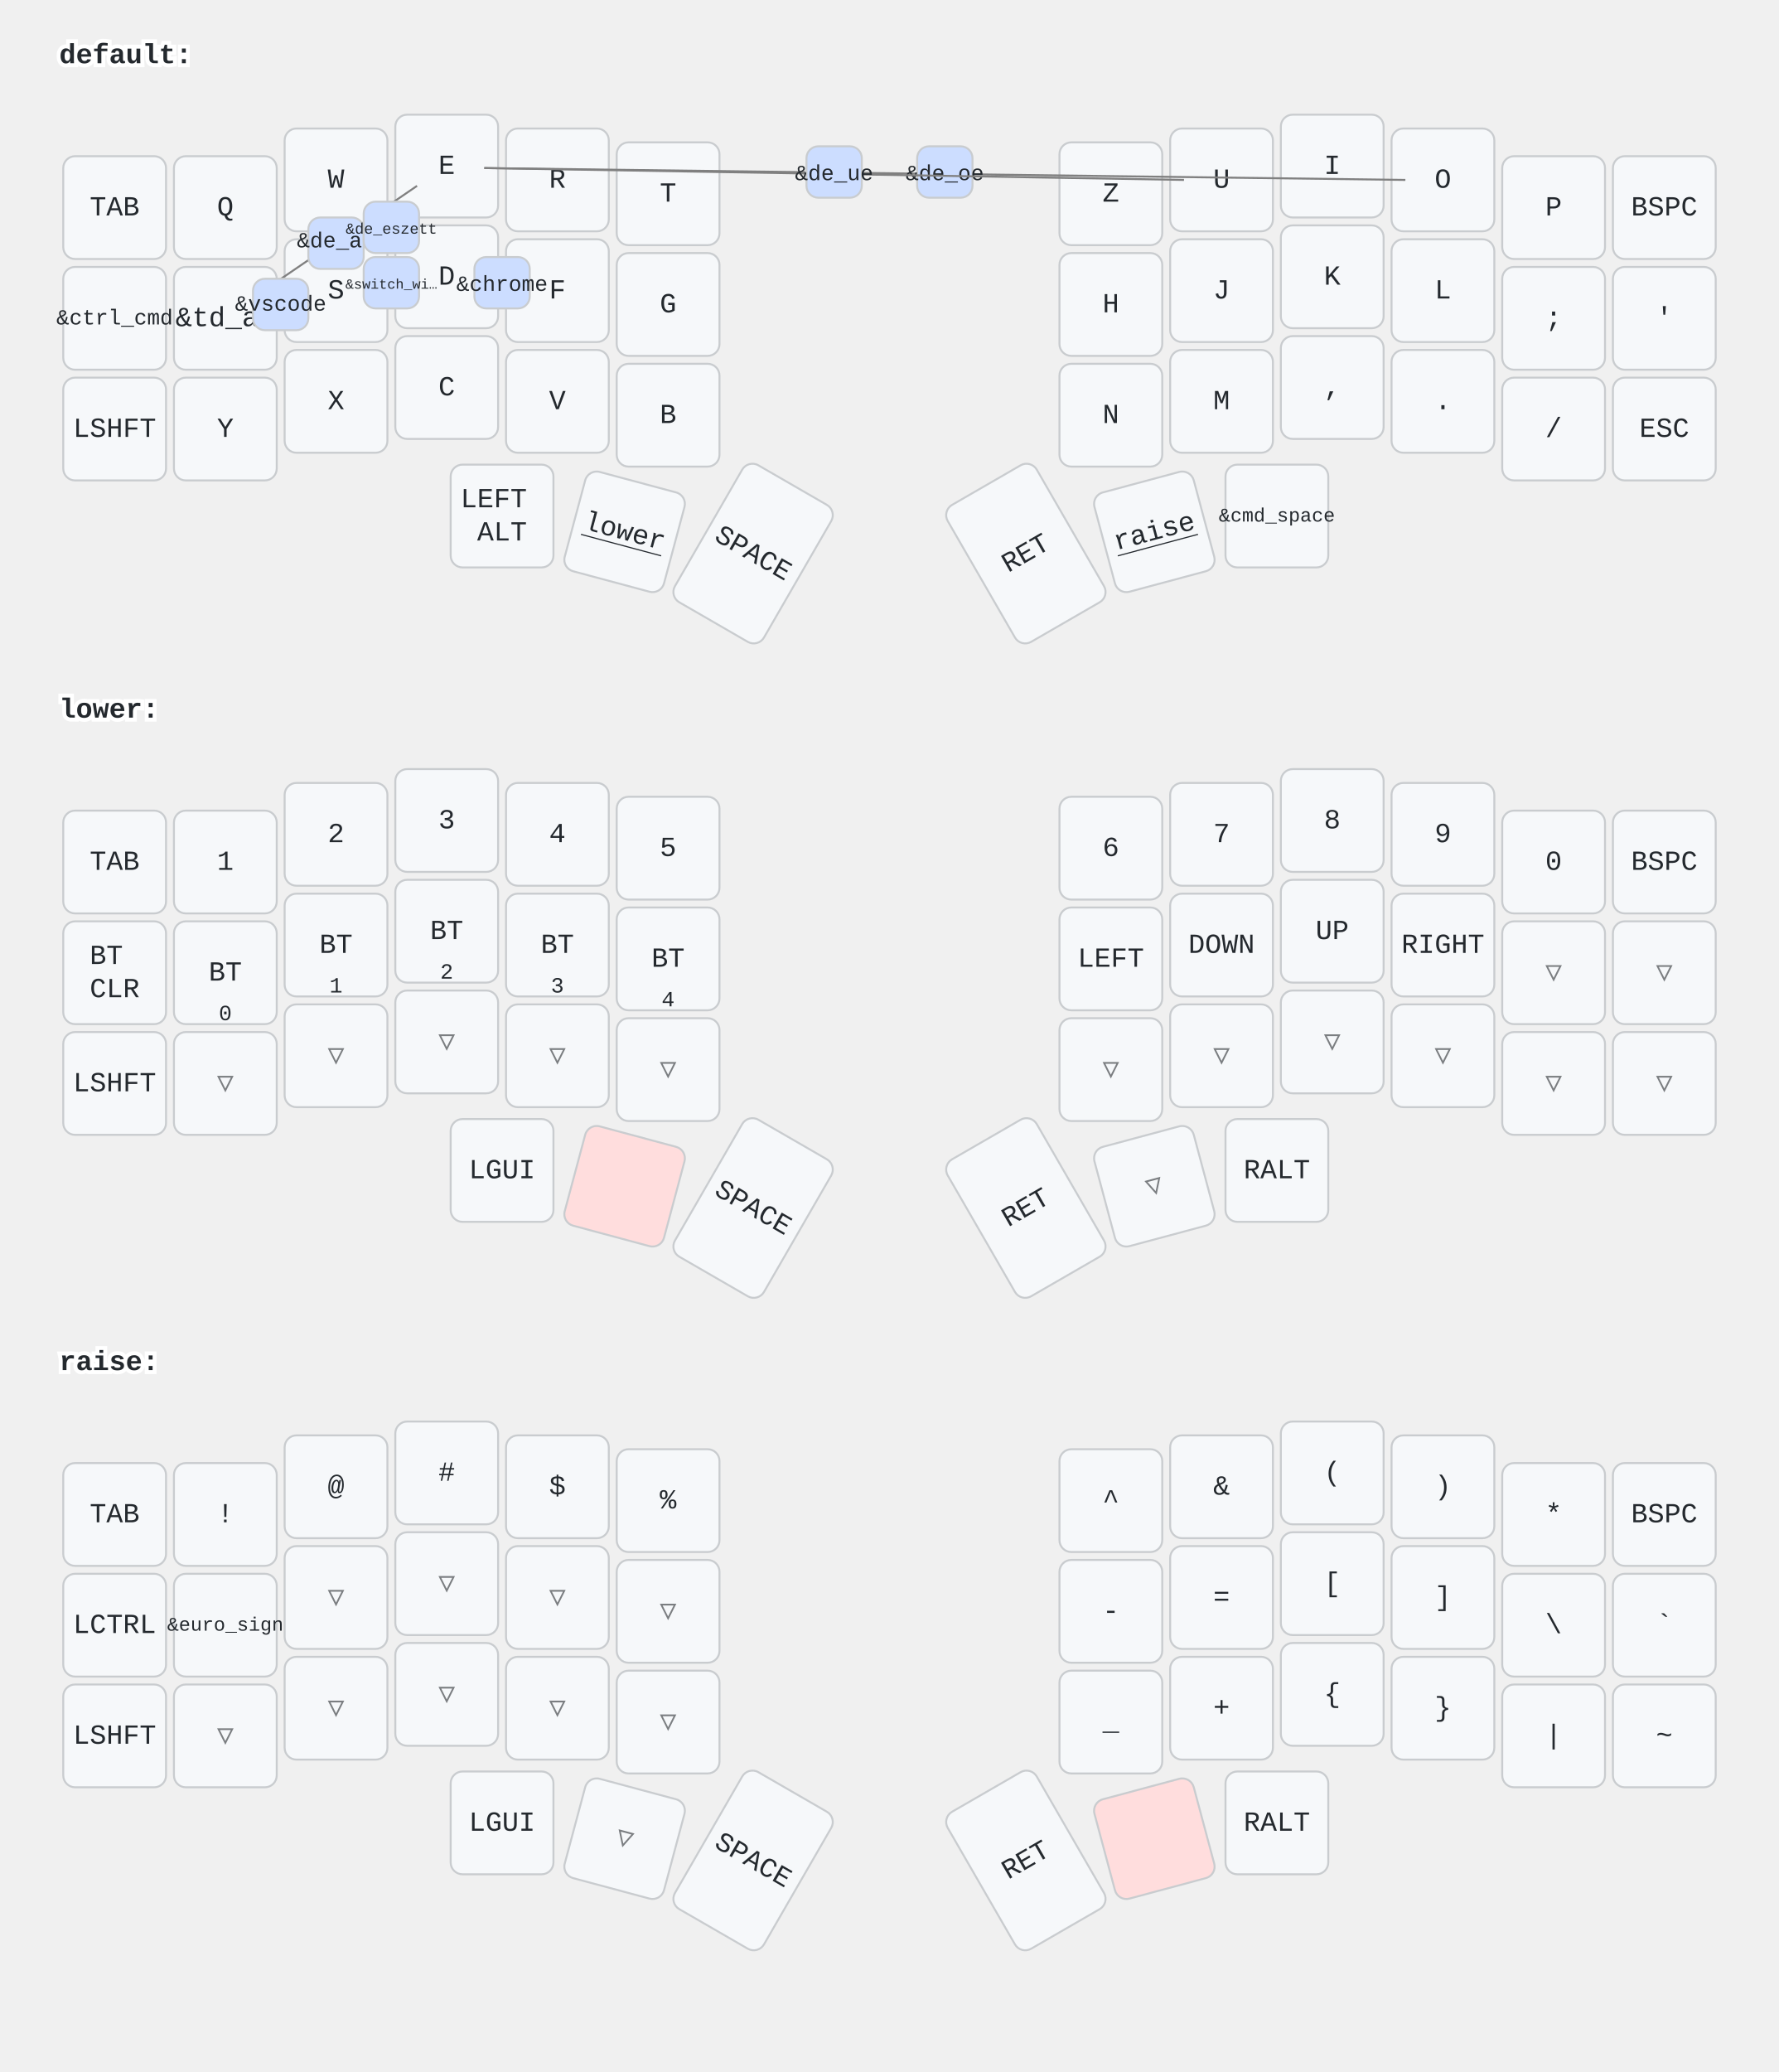
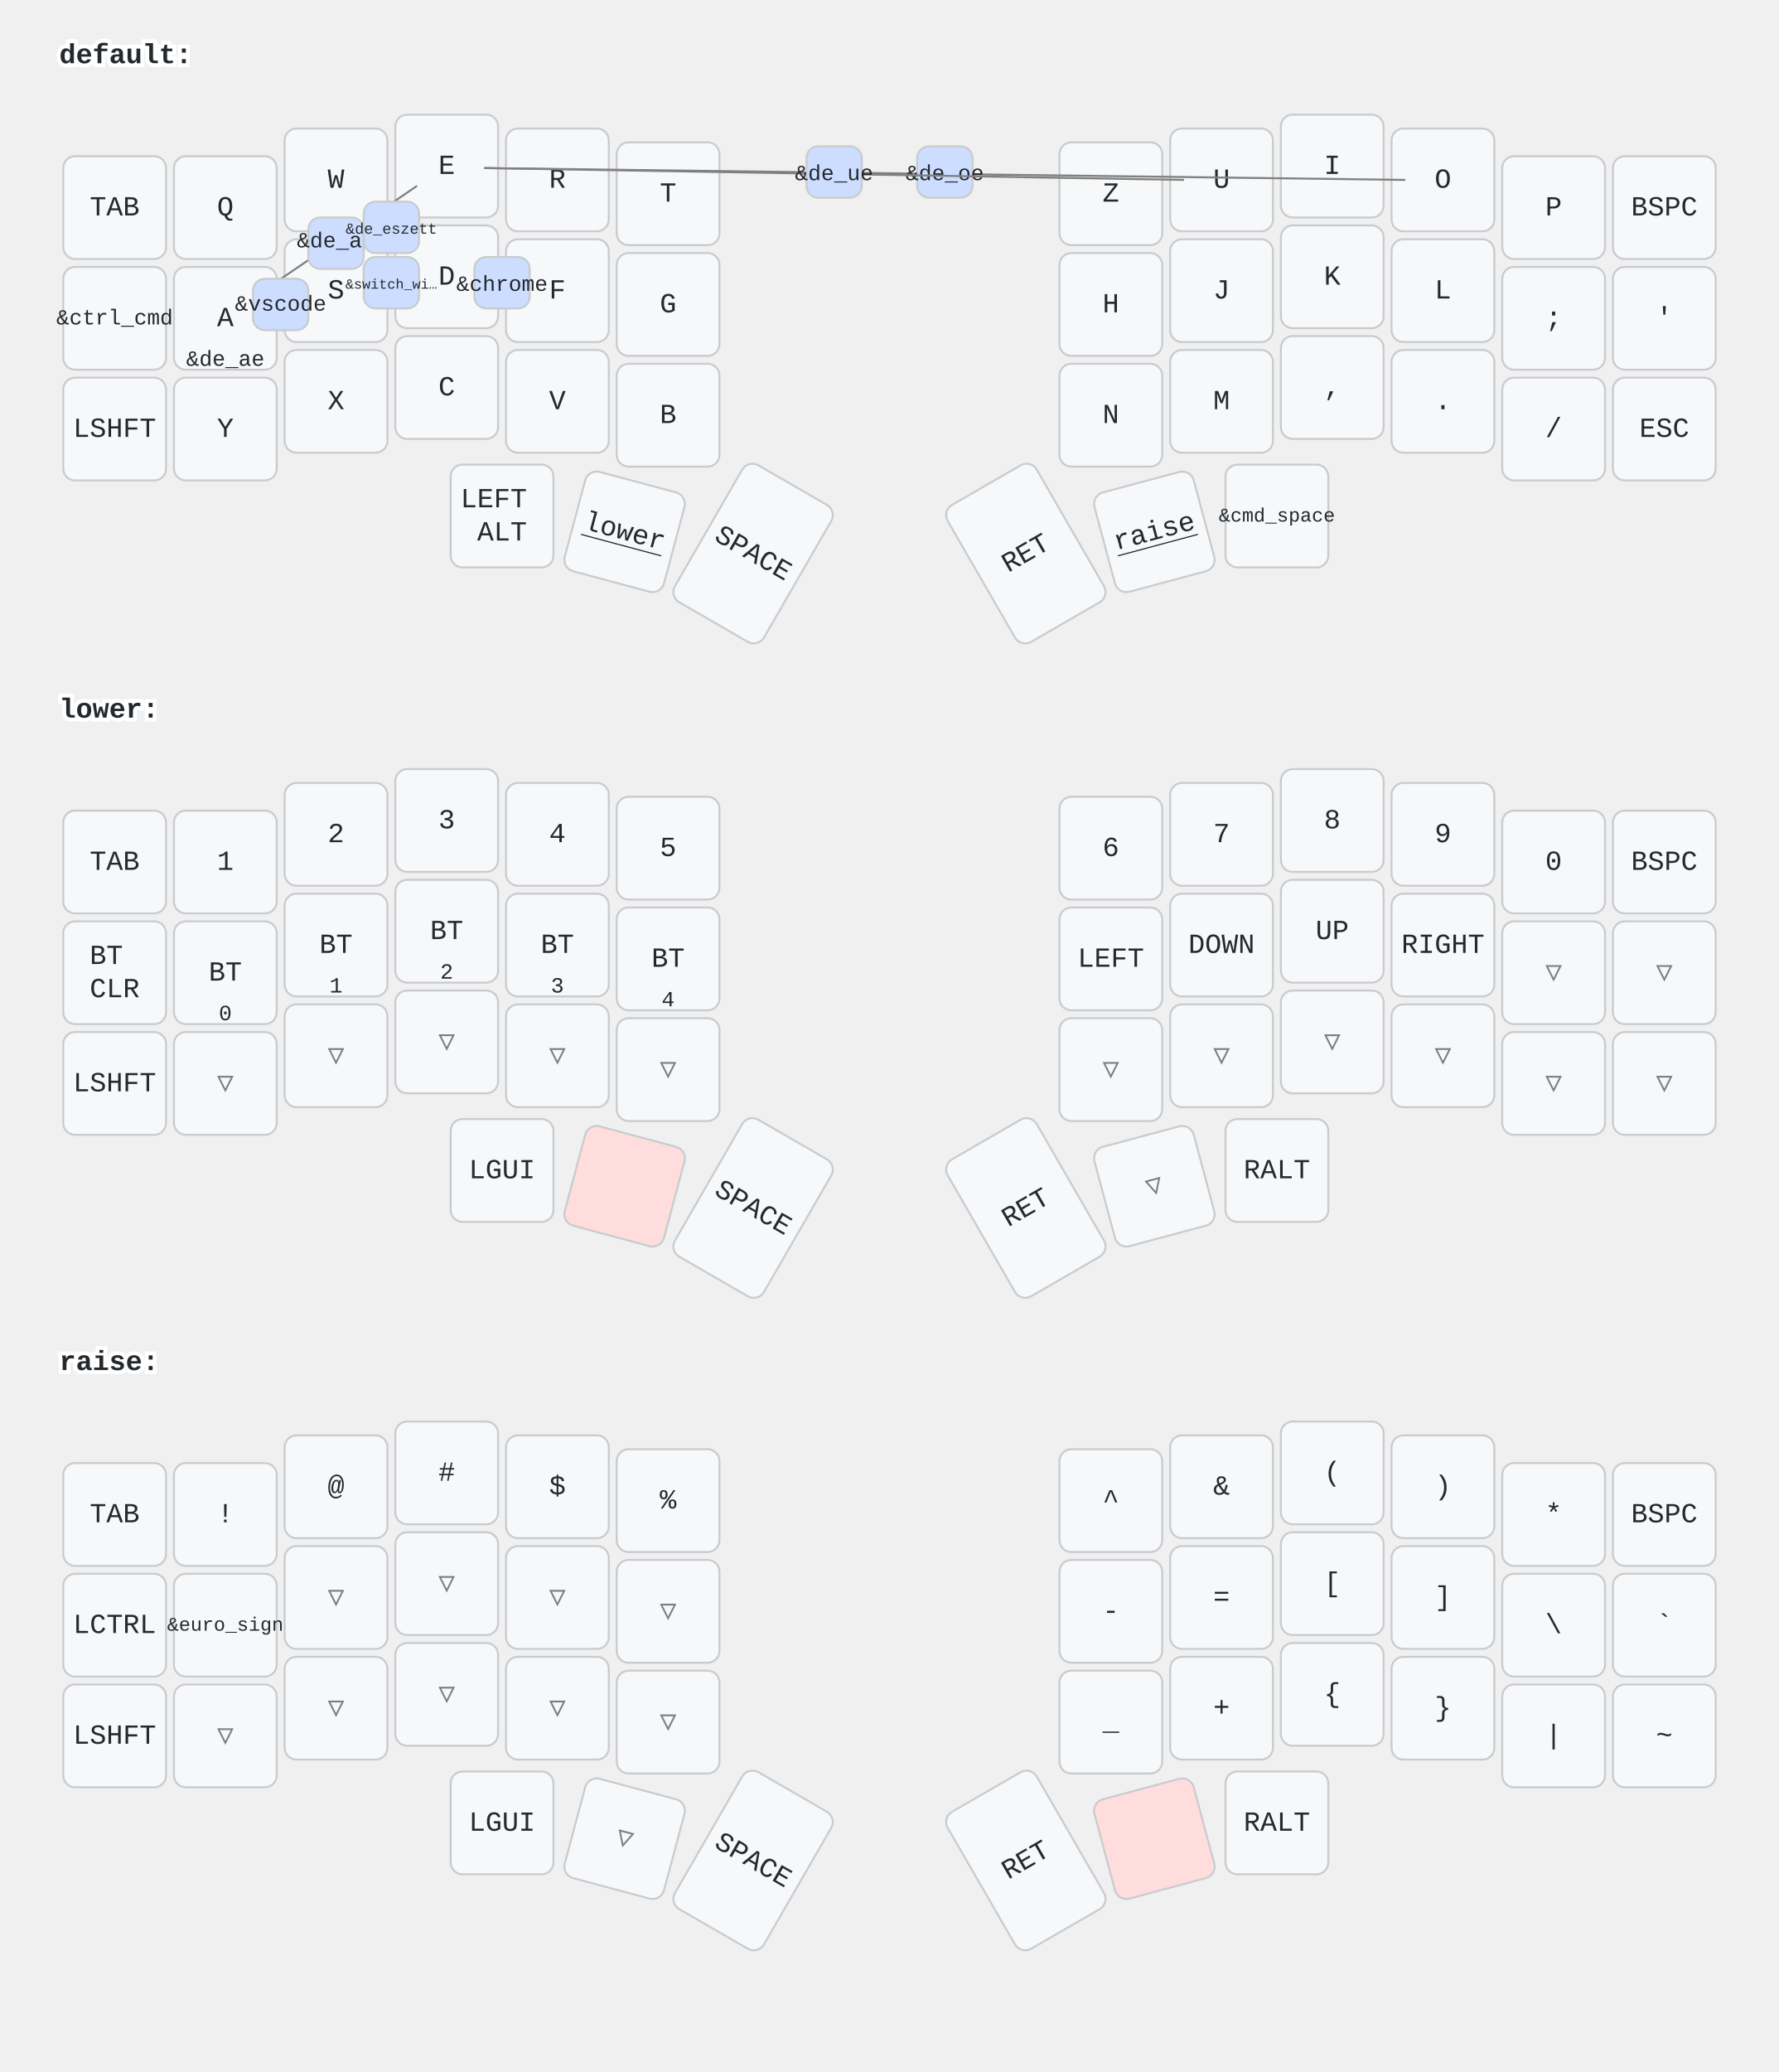
<svg xmlns="http://www.w3.org/2000/svg" width="900" height="1048" viewBox="0 0 900 1048" class="keymap">
  <style>/* inherit to force styles through use tags */
svg path {
    fill: inherit;
}

/* font and background color specifications */
svg.keymap {
    font-family: SFMono-Regular,Consolas,Liberation Mono,Menlo,monospace;
    font-size: 14px;
    font-kerning: normal;
    text-rendering: optimizeLegibility;
    fill: #24292e;
}

/* default key styling */
rect.key {
    fill: #f6f8fa;
}

rect.key, rect.combo {
    stroke: #c9cccf;
    stroke-width: 1;
}

/* default key side styling, only used is draw_key_sides is set */
rect.side {
    filter: brightness(90%);
}

/* color accent for combo boxes */
rect.combo, rect.combo-separate {
    fill: #cdf;
}

/* color accent for held keys */
rect.held, rect.combo.held {
    fill: #fdd;
}

/* color accent for ghost (optional) keys */
rect.ghost, rect.combo.ghost {
    stroke-dasharray: 4, 4;
    stroke-width: 2;
}

text {
    text-anchor: middle;
    dominant-baseline: middle;
}

/* styling for layer labels */
text.label {
    font-weight: bold;
    text-anchor: start;
    stroke: white;
    stroke-width: 4;
    paint-order: stroke;
}

/* styling for optional footer */
text.footer {
    text-anchor: end;
    dominant-baseline: auto;
    stroke: white;
    stroke-width: 4;
    paint-order: stroke;
}

/* styling for combo tap, and key hold/shifted label text */
text.combo, text.hold, text.shifted {
    font-size: 11px;
}

text.hold {
    text-anchor: middle;
    dominant-baseline: auto;
}

text.shifted {
    text-anchor: middle;
    dominant-baseline: hanging;
}

text.layer-activator {
    text-decoration: underline;
}

/* styling for hold/shifted label text in combo box */
text.combo.hold, text.combo.shifted {
    font-size: 8px;
}

/* lighter symbol for transparent keys */
text.trans {
    fill: #7b7e81;
}

/* styling for combo dendrons */
path.combo {
    stroke-width: 1;
    stroke: gray;
    fill: none;
}

/* Start Tabler Icons Cleanup */
/* cannot use height/width with glyphs */
.icon-tabler &gt; path {
    fill: inherit;
    stroke: inherit;
    stroke-width: 2;
}
/* hide tabler's default box */
.icon-tabler &gt; path[stroke="none"][fill="none"] {
    visibility: hidden;
}
/* End Tabler Icons Cleanup */
</style>
  <g transform="translate(30, 0)" class="layer-default">
    <text x="0" y="28" class="label" id="default">default:</text>
    <g transform="translate(0, 56)">
      <g transform="translate(28, 49)" class="key keypos-0">
        <rect rx="6" ry="6" x="-26" y="-26" width="52" height="52" class="key" />
        <text x="0" y="0" class="key tap">TAB</text>
      </g>
      <g transform="translate(84, 49)" class="key keypos-1">
        <rect rx="6" ry="6" x="-26" y="-26" width="52" height="52" class="key" />
        <text x="0" y="0" class="key tap">Q</text>
      </g>
      <g transform="translate(140, 35)" class="key keypos-2">
        <rect rx="6" ry="6" x="-26" y="-26" width="52" height="52" class="key" />
        <text x="0" y="0" class="key tap">W</text>
      </g>
      <g transform="translate(196, 28)" class="key keypos-3">
        <rect rx="6" ry="6" x="-26" y="-26" width="52" height="52" class="key" />
        <text x="0" y="0" class="key tap">E</text>
      </g>
      <g transform="translate(252, 35)" class="key keypos-4">
        <rect rx="6" ry="6" x="-26" y="-26" width="52" height="52" class="key" />
        <text x="0" y="0" class="key tap">R</text>
      </g>
      <g transform="translate(308, 42)" class="key keypos-5">
        <rect rx="6" ry="6" x="-26" y="-26" width="52" height="52" class="key" />
        <text x="0" y="0" class="key tap">T</text>
      </g>
      <g transform="translate(532, 42)" class="key keypos-6">
        <rect rx="6" ry="6" x="-26" y="-26" width="52" height="52" class="key" />
        <text x="0" y="0" class="key tap">Z</text>
      </g>
      <g transform="translate(588, 35)" class="key keypos-7">
        <rect rx="6" ry="6" x="-26" y="-26" width="52" height="52" class="key" />
        <text x="0" y="0" class="key tap">U</text>
      </g>
      <g transform="translate(644, 28)" class="key keypos-8">
        <rect rx="6" ry="6" x="-26" y="-26" width="52" height="52" class="key" />
        <text x="0" y="0" class="key tap">I</text>
      </g>
      <g transform="translate(700, 35)" class="key keypos-9">
        <rect rx="6" ry="6" x="-26" y="-26" width="52" height="52" class="key" />
        <text x="0" y="0" class="key tap">O</text>
      </g>
      <g transform="translate(756, 49)" class="key keypos-10">
        <rect rx="6" ry="6" x="-26" y="-26" width="52" height="52" class="key" />
        <text x="0" y="0" class="key tap">P</text>
      </g>
      <g transform="translate(812, 49)" class="key keypos-11">
        <rect rx="6" ry="6" x="-26" y="-26" width="52" height="52" class="key" />
        <text x="0" y="0" class="key tap">BSPC</text>
      </g>
      <g transform="translate(28, 105)" class="key keypos-12">
        <rect rx="6" ry="6" x="-26" y="-26" width="52" height="52" class="key" />
        <text x="0" y="0" class="key tap">
          <tspan style="font-size: 78%">&amp;ctrl_cmd</tspan>
        </text>
      </g>
      <g transform="translate(84, 105)" class="key keypos-13">
        <rect rx="6" ry="6" x="-26" y="-26" width="52" height="52" class="key" />
-         <text x="0" y="0" class="key tap">&amp;td_ae</text>
+         <text x="0" y="0" class="key tap">A</text>
+         <text x="0" y="24" class="key hold">&amp;de_ae</text>
      </g>
      <g transform="translate(140, 91)" class="key keypos-14">
        <rect rx="6" ry="6" x="-26" y="-26" width="52" height="52" class="key" />
        <text x="0" y="0" class="key tap">S</text>
      </g>
      <g transform="translate(196, 84)" class="key keypos-15">
        <rect rx="6" ry="6" x="-26" y="-26" width="52" height="52" class="key" />
        <text x="0" y="0" class="key tap">D</text>
      </g>
      <g transform="translate(252, 91)" class="key keypos-16">
        <rect rx="6" ry="6" x="-26" y="-26" width="52" height="52" class="key" />
        <text x="0" y="0" class="key tap">F</text>
      </g>
      <g transform="translate(308, 98)" class="key keypos-17">
        <rect rx="6" ry="6" x="-26" y="-26" width="52" height="52" class="key" />
        <text x="0" y="0" class="key tap">G</text>
      </g>
      <g transform="translate(532, 98)" class="key keypos-18">
        <rect rx="6" ry="6" x="-26" y="-26" width="52" height="52" class="key" />
        <text x="0" y="0" class="key tap">H</text>
      </g>
      <g transform="translate(588, 91)" class="key keypos-19">
        <rect rx="6" ry="6" x="-26" y="-26" width="52" height="52" class="key" />
        <text x="0" y="0" class="key tap">J</text>
      </g>
      <g transform="translate(644, 84)" class="key keypos-20">
        <rect rx="6" ry="6" x="-26" y="-26" width="52" height="52" class="key" />
        <text x="0" y="0" class="key tap">K</text>
      </g>
      <g transform="translate(700, 91)" class="key keypos-21">
        <rect rx="6" ry="6" x="-26" y="-26" width="52" height="52" class="key" />
        <text x="0" y="0" class="key tap">L</text>
      </g>
      <g transform="translate(756, 105)" class="key keypos-22">
        <rect rx="6" ry="6" x="-26" y="-26" width="52" height="52" class="key" />
        <text x="0" y="0" class="key tap">;</text>
      </g>
      <g transform="translate(812, 105)" class="key keypos-23">
        <rect rx="6" ry="6" x="-26" y="-26" width="52" height="52" class="key" />
        <text x="0" y="0" class="key tap">'</text>
      </g>
      <g transform="translate(28, 161)" class="key keypos-24">
        <rect rx="6" ry="6" x="-26" y="-26" width="52" height="52" class="key" />
        <text x="0" y="0" class="key tap">LSHFT</text>
      </g>
      <g transform="translate(84, 161)" class="key keypos-25">
        <rect rx="6" ry="6" x="-26" y="-26" width="52" height="52" class="key" />
        <text x="0" y="0" class="key tap">Y</text>
      </g>
      <g transform="translate(140, 147)" class="key keypos-26">
        <rect rx="6" ry="6" x="-26" y="-26" width="52" height="52" class="key" />
        <text x="0" y="0" class="key tap">X</text>
      </g>
      <g transform="translate(196, 140)" class="key keypos-27">
        <rect rx="6" ry="6" x="-26" y="-26" width="52" height="52" class="key" />
        <text x="0" y="0" class="key tap">C</text>
      </g>
      <g transform="translate(252, 147)" class="key keypos-28">
        <rect rx="6" ry="6" x="-26" y="-26" width="52" height="52" class="key" />
        <text x="0" y="0" class="key tap">V</text>
      </g>
      <g transform="translate(308, 154)" class="key keypos-29">
        <rect rx="6" ry="6" x="-26" y="-26" width="52" height="52" class="key" />
        <text x="0" y="0" class="key tap">B</text>
      </g>
      <g transform="translate(532, 154)" class="key keypos-30">
        <rect rx="6" ry="6" x="-26" y="-26" width="52" height="52" class="key" />
        <text x="0" y="0" class="key tap">N</text>
      </g>
      <g transform="translate(588, 147)" class="key keypos-31">
        <rect rx="6" ry="6" x="-26" y="-26" width="52" height="52" class="key" />
        <text x="0" y="0" class="key tap">M</text>
      </g>
      <g transform="translate(644, 140)" class="key keypos-32">
        <rect rx="6" ry="6" x="-26" y="-26" width="52" height="52" class="key" />
        <text x="0" y="0" class="key tap">,</text>
      </g>
      <g transform="translate(700, 147)" class="key keypos-33">
        <rect rx="6" ry="6" x="-26" y="-26" width="52" height="52" class="key" />
        <text x="0" y="0" class="key tap">.</text>
      </g>
      <g transform="translate(756, 161)" class="key keypos-34">
        <rect rx="6" ry="6" x="-26" y="-26" width="52" height="52" class="key" />
        <text x="0" y="0" class="key tap">/</text>
      </g>
      <g transform="translate(812, 161)" class="key keypos-35">
        <rect rx="6" ry="6" x="-26" y="-26" width="52" height="52" class="key" />
        <text x="0" y="0" class="key tap">ESC</text>
      </g>
      <g transform="translate(224, 205)" class="key keypos-36">
        <rect rx="6" ry="6" x="-26" y="-26" width="52" height="52" class="key" />
        <text x="0" y="0" class="key tap">
          <tspan x="0" dy="-0.6em">LEFT</tspan>
          <tspan x="0" dy="1.2em">ALT</tspan>
        </text>
      </g>
      <g transform="translate(286, 213) rotate(15.0)" class="key keypos-37">
        <rect rx="6" ry="6" x="-26" y="-26" width="52" height="52" class="key" />
        <a href="#lower">
          <text x="0" y="0" class="key tap layer-activator">lower</text>
        </a>
      </g>
      <g transform="translate(351, 224) rotate(30.0)" class="key keypos-38">
        <rect rx="6" ry="6" x="-26" y="-40" width="52" height="80" class="key" />
        <text x="0" y="0" class="key tap">SPACE</text>
      </g>
      <g transform="translate(489, 224) rotate(-30.0)" class="key keypos-39">
        <rect rx="6" ry="6" x="-26" y="-40" width="52" height="80" class="key" />
        <text x="0" y="0" class="key tap">RET</text>
      </g>
      <g transform="translate(554, 213) rotate(-15.0)" class="key keypos-40">
        <rect rx="6" ry="6" x="-26" y="-26" width="52" height="52" class="key" />
        <a href="#raise">
          <text x="0" y="0" class="key tap layer-activator">raise</text>
        </a>
      </g>
      <g transform="translate(616, 205)" class="key keypos-41">
        <rect rx="6" ry="6" x="-26" y="-26" width="52" height="52" class="key" />
        <text x="0" y="0" class="key tap">
          <tspan style="font-size: 70%">&amp;cmd_space</tspan>
        </text>
      </g>
      <g class="combo combopos-0">
        <path d="M140,66 l-41,28" class="combo" />
        <path d="M140,66 l41,-28" class="combo" />
        <rect rx="6" ry="6" x="126" y="54" width="28" height="26" class="combo" />
        <text x="140" y="66" class="combo tap">&amp;de_ae</text>
      </g>
      <g class="combo combopos-1">
        <path d="M448,32 l233,3" class="combo" />
        <path d="M448,32 l-233,-3" class="combo" />
        <rect rx="6" ry="6" x="434" y="18" width="28" height="26" class="combo" />
        <text x="448" y="32" class="combo tap">&amp;de_oe</text>
      </g>
      <g class="combo combopos-2">
        <path d="M392,32 l177,3" class="combo" />
        <path d="M392,32 l-177,-3" class="combo" />
        <rect rx="6" ry="6" x="378" y="18" width="28" height="26" class="combo" />
        <text x="392" y="32" class="combo tap">&amp;de_ue</text>
      </g>
      <g class="combo combopos-3">
        <rect rx="6" ry="6" x="154" y="46" width="28" height="26" class="combo" />
        <text x="168" y="60" class="combo tap">
          <tspan style="font-size: 70%">&amp;de_eszett</tspan>
        </text>
      </g>
      <g class="combo combopos-4">
        <rect rx="6" ry="6" x="98" y="85" width="28" height="26" class="combo" />
        <text x="112" y="98" class="combo tap">&amp;vscode</text>
      </g>
      <g class="combo combopos-5">
        <rect rx="6" ry="6" x="210" y="74" width="28" height="26" class="combo" />
        <text x="224" y="88" class="combo tap">&amp;chrome</text>
      </g>
      <g class="combo combopos-6">
        <rect rx="6" ry="6" x="154" y="74" width="28" height="26" class="combo" />
        <text x="168" y="88" class="combo tap">
          <tspan style="font-size: 64%">&amp;switch_wi…</tspan>
        </text>
      </g>
    </g>
  </g>
  <g transform="translate(30, 331)" class="layer-lower">
    <text x="0" y="28" class="label" id="lower">lower:</text>
    <g transform="translate(0, 56)">
      <g transform="translate(28, 49)" class="key keypos-0">
        <rect rx="6" ry="6" x="-26" y="-26" width="52" height="52" class="key" />
        <text x="0" y="0" class="key tap">TAB</text>
      </g>
      <g transform="translate(84, 49)" class="key keypos-1">
        <rect rx="6" ry="6" x="-26" y="-26" width="52" height="52" class="key" />
        <text x="0" y="0" class="key tap">1</text>
      </g>
      <g transform="translate(140, 35)" class="key keypos-2">
        <rect rx="6" ry="6" x="-26" y="-26" width="52" height="52" class="key" />
        <text x="0" y="0" class="key tap">2</text>
      </g>
      <g transform="translate(196, 28)" class="key keypos-3">
        <rect rx="6" ry="6" x="-26" y="-26" width="52" height="52" class="key" />
        <text x="0" y="0" class="key tap">3</text>
      </g>
      <g transform="translate(252, 35)" class="key keypos-4">
        <rect rx="6" ry="6" x="-26" y="-26" width="52" height="52" class="key" />
        <text x="0" y="0" class="key tap">4</text>
      </g>
      <g transform="translate(308, 42)" class="key keypos-5">
        <rect rx="6" ry="6" x="-26" y="-26" width="52" height="52" class="key" />
        <text x="0" y="0" class="key tap">5</text>
      </g>
      <g transform="translate(532, 42)" class="key keypos-6">
        <rect rx="6" ry="6" x="-26" y="-26" width="52" height="52" class="key" />
        <text x="0" y="0" class="key tap">6</text>
      </g>
      <g transform="translate(588, 35)" class="key keypos-7">
        <rect rx="6" ry="6" x="-26" y="-26" width="52" height="52" class="key" />
        <text x="0" y="0" class="key tap">7</text>
      </g>
      <g transform="translate(644, 28)" class="key keypos-8">
        <rect rx="6" ry="6" x="-26" y="-26" width="52" height="52" class="key" />
        <text x="0" y="0" class="key tap">8</text>
      </g>
      <g transform="translate(700, 35)" class="key keypos-9">
        <rect rx="6" ry="6" x="-26" y="-26" width="52" height="52" class="key" />
        <text x="0" y="0" class="key tap">9</text>
      </g>
      <g transform="translate(756, 49)" class="key keypos-10">
        <rect rx="6" ry="6" x="-26" y="-26" width="52" height="52" class="key" />
        <text x="0" y="0" class="key tap">0</text>
      </g>
      <g transform="translate(812, 49)" class="key keypos-11">
        <rect rx="6" ry="6" x="-26" y="-26" width="52" height="52" class="key" />
        <text x="0" y="0" class="key tap">BSPC</text>
      </g>
      <g transform="translate(28, 105)" class="key keypos-12">
        <rect rx="6" ry="6" x="-26" y="-26" width="52" height="52" class="key" />
        <text x="0" y="0" class="key tap">
          <tspan x="0" dy="-0.6em">BT</tspan>
          <tspan x="0" dy="1.2em">CLR</tspan>
        </text>
      </g>
      <g transform="translate(84, 105)" class="key keypos-13">
        <rect rx="6" ry="6" x="-26" y="-26" width="52" height="52" class="key" />
        <text x="0" y="0" class="key tap">BT</text>
        <text x="0" y="24" class="key hold">0</text>
      </g>
      <g transform="translate(140, 91)" class="key keypos-14">
        <rect rx="6" ry="6" x="-26" y="-26" width="52" height="52" class="key" />
        <text x="0" y="0" class="key tap">BT</text>
        <text x="0" y="24" class="key hold">1</text>
      </g>
      <g transform="translate(196, 84)" class="key keypos-15">
        <rect rx="6" ry="6" x="-26" y="-26" width="52" height="52" class="key" />
        <text x="0" y="0" class="key tap">BT</text>
        <text x="0" y="24" class="key hold">2</text>
      </g>
      <g transform="translate(252, 91)" class="key keypos-16">
        <rect rx="6" ry="6" x="-26" y="-26" width="52" height="52" class="key" />
        <text x="0" y="0" class="key tap">BT</text>
        <text x="0" y="24" class="key hold">3</text>
      </g>
      <g transform="translate(308, 98)" class="key keypos-17">
        <rect rx="6" ry="6" x="-26" y="-26" width="52" height="52" class="key" />
        <text x="0" y="0" class="key tap">BT</text>
        <text x="0" y="24" class="key hold">4</text>
      </g>
      <g transform="translate(532, 98)" class="key keypos-18">
        <rect rx="6" ry="6" x="-26" y="-26" width="52" height="52" class="key" />
        <text x="0" y="0" class="key tap">LEFT</text>
      </g>
      <g transform="translate(588, 91)" class="key keypos-19">
        <rect rx="6" ry="6" x="-26" y="-26" width="52" height="52" class="key" />
        <text x="0" y="0" class="key tap">DOWN</text>
      </g>
      <g transform="translate(644, 84)" class="key keypos-20">
        <rect rx="6" ry="6" x="-26" y="-26" width="52" height="52" class="key" />
        <text x="0" y="0" class="key tap">UP</text>
      </g>
      <g transform="translate(700, 91)" class="key keypos-21">
        <rect rx="6" ry="6" x="-26" y="-26" width="52" height="52" class="key" />
        <text x="0" y="0" class="key tap">RIGHT</text>
      </g>
      <g transform="translate(756, 105)" class="key trans keypos-22">
        <rect rx="6" ry="6" x="-26" y="-26" width="52" height="52" class="key trans" />
        <text x="0" y="0" class="key trans tap">▽</text>
      </g>
      <g transform="translate(812, 105)" class="key trans keypos-23">
        <rect rx="6" ry="6" x="-26" y="-26" width="52" height="52" class="key trans" />
        <text x="0" y="0" class="key trans tap">▽</text>
      </g>
      <g transform="translate(28, 161)" class="key keypos-24">
        <rect rx="6" ry="6" x="-26" y="-26" width="52" height="52" class="key" />
        <text x="0" y="0" class="key tap">LSHFT</text>
      </g>
      <g transform="translate(84, 161)" class="key trans keypos-25">
        <rect rx="6" ry="6" x="-26" y="-26" width="52" height="52" class="key trans" />
        <text x="0" y="0" class="key trans tap">▽</text>
      </g>
      <g transform="translate(140, 147)" class="key trans keypos-26">
        <rect rx="6" ry="6" x="-26" y="-26" width="52" height="52" class="key trans" />
        <text x="0" y="0" class="key trans tap">▽</text>
      </g>
      <g transform="translate(196, 140)" class="key trans keypos-27">
        <rect rx="6" ry="6" x="-26" y="-26" width="52" height="52" class="key trans" />
        <text x="0" y="0" class="key trans tap">▽</text>
      </g>
      <g transform="translate(252, 147)" class="key trans keypos-28">
        <rect rx="6" ry="6" x="-26" y="-26" width="52" height="52" class="key trans" />
        <text x="0" y="0" class="key trans tap">▽</text>
      </g>
      <g transform="translate(308, 154)" class="key trans keypos-29">
        <rect rx="6" ry="6" x="-26" y="-26" width="52" height="52" class="key trans" />
        <text x="0" y="0" class="key trans tap">▽</text>
      </g>
      <g transform="translate(532, 154)" class="key trans keypos-30">
        <rect rx="6" ry="6" x="-26" y="-26" width="52" height="52" class="key trans" />
        <text x="0" y="0" class="key trans tap">▽</text>
      </g>
      <g transform="translate(588, 147)" class="key trans keypos-31">
        <rect rx="6" ry="6" x="-26" y="-26" width="52" height="52" class="key trans" />
        <text x="0" y="0" class="key trans tap">▽</text>
      </g>
      <g transform="translate(644, 140)" class="key trans keypos-32">
        <rect rx="6" ry="6" x="-26" y="-26" width="52" height="52" class="key trans" />
        <text x="0" y="0" class="key trans tap">▽</text>
      </g>
      <g transform="translate(700, 147)" class="key trans keypos-33">
        <rect rx="6" ry="6" x="-26" y="-26" width="52" height="52" class="key trans" />
        <text x="0" y="0" class="key trans tap">▽</text>
      </g>
      <g transform="translate(756, 161)" class="key trans keypos-34">
        <rect rx="6" ry="6" x="-26" y="-26" width="52" height="52" class="key trans" />
        <text x="0" y="0" class="key trans tap">▽</text>
      </g>
      <g transform="translate(812, 161)" class="key trans keypos-35">
        <rect rx="6" ry="6" x="-26" y="-26" width="52" height="52" class="key trans" />
        <text x="0" y="0" class="key trans tap">▽</text>
      </g>
      <g transform="translate(224, 205)" class="key keypos-36">
        <rect rx="6" ry="6" x="-26" y="-26" width="52" height="52" class="key" />
        <text x="0" y="0" class="key tap">LGUI</text>
      </g>
      <g transform="translate(286, 213) rotate(15.0)" class="key held keypos-37">
        <rect rx="6" ry="6" x="-26" y="-26" width="52" height="52" class="key held" />
      </g>
      <g transform="translate(351, 224) rotate(30.0)" class="key keypos-38">
        <rect rx="6" ry="6" x="-26" y="-40" width="52" height="80" class="key" />
        <text x="0" y="0" class="key tap">SPACE</text>
      </g>
      <g transform="translate(489, 224) rotate(-30.0)" class="key keypos-39">
        <rect rx="6" ry="6" x="-26" y="-40" width="52" height="80" class="key" />
        <text x="0" y="0" class="key tap">RET</text>
      </g>
      <g transform="translate(554, 213) rotate(-15.0)" class="key trans keypos-40">
        <rect rx="6" ry="6" x="-26" y="-26" width="52" height="52" class="key trans" />
        <text x="0" y="0" class="key trans tap">▽</text>
      </g>
      <g transform="translate(616, 205)" class="key keypos-41">
        <rect rx="6" ry="6" x="-26" y="-26" width="52" height="52" class="key" />
        <text x="0" y="0" class="key tap">RALT</text>
      </g>
    </g>
  </g>
  <g transform="translate(30, 661)" class="layer-raise">
    <text x="0" y="28" class="label" id="raise">raise:</text>
    <g transform="translate(0, 56)">
      <g transform="translate(28, 49)" class="key keypos-0">
        <rect rx="6" ry="6" x="-26" y="-26" width="52" height="52" class="key" />
        <text x="0" y="0" class="key tap">TAB</text>
      </g>
      <g transform="translate(84, 49)" class="key keypos-1">
        <rect rx="6" ry="6" x="-26" y="-26" width="52" height="52" class="key" />
        <text x="0" y="0" class="key tap">!</text>
      </g>
      <g transform="translate(140, 35)" class="key keypos-2">
        <rect rx="6" ry="6" x="-26" y="-26" width="52" height="52" class="key" />
        <text x="0" y="0" class="key tap">@</text>
      </g>
      <g transform="translate(196, 28)" class="key keypos-3">
        <rect rx="6" ry="6" x="-26" y="-26" width="52" height="52" class="key" />
        <text x="0" y="0" class="key tap">#</text>
      </g>
      <g transform="translate(252, 35)" class="key keypos-4">
        <rect rx="6" ry="6" x="-26" y="-26" width="52" height="52" class="key" />
        <text x="0" y="0" class="key tap">$</text>
      </g>
      <g transform="translate(308, 42)" class="key keypos-5">
        <rect rx="6" ry="6" x="-26" y="-26" width="52" height="52" class="key" />
        <text x="0" y="0" class="key tap">%</text>
      </g>
      <g transform="translate(532, 42)" class="key keypos-6">
        <rect rx="6" ry="6" x="-26" y="-26" width="52" height="52" class="key" />
        <text x="0" y="0" class="key tap">^</text>
      </g>
      <g transform="translate(588, 35)" class="key keypos-7">
        <rect rx="6" ry="6" x="-26" y="-26" width="52" height="52" class="key" />
        <text x="0" y="0" class="key tap">&amp;</text>
      </g>
      <g transform="translate(644, 28)" class="key keypos-8">
        <rect rx="6" ry="6" x="-26" y="-26" width="52" height="52" class="key" />
        <text x="0" y="0" class="key tap">(</text>
      </g>
      <g transform="translate(700, 35)" class="key keypos-9">
        <rect rx="6" ry="6" x="-26" y="-26" width="52" height="52" class="key" />
        <text x="0" y="0" class="key tap">)</text>
      </g>
      <g transform="translate(756, 49)" class="key keypos-10">
        <rect rx="6" ry="6" x="-26" y="-26" width="52" height="52" class="key" />
        <text x="0" y="0" class="key tap">*</text>
      </g>
      <g transform="translate(812, 49)" class="key keypos-11">
        <rect rx="6" ry="6" x="-26" y="-26" width="52" height="52" class="key" />
        <text x="0" y="0" class="key tap">BSPC</text>
      </g>
      <g transform="translate(28, 105)" class="key keypos-12">
        <rect rx="6" ry="6" x="-26" y="-26" width="52" height="52" class="key" />
        <text x="0" y="0" class="key tap">LCTRL</text>
      </g>
      <g transform="translate(84, 105)" class="key keypos-13">
        <rect rx="6" ry="6" x="-26" y="-26" width="52" height="52" class="key" />
        <text x="0" y="0" class="key tap">
          <tspan style="font-size: 70%">&amp;euro_sign</tspan>
        </text>
      </g>
      <g transform="translate(140, 91)" class="key trans keypos-14">
        <rect rx="6" ry="6" x="-26" y="-26" width="52" height="52" class="key trans" />
        <text x="0" y="0" class="key trans tap">▽</text>
      </g>
      <g transform="translate(196, 84)" class="key trans keypos-15">
        <rect rx="6" ry="6" x="-26" y="-26" width="52" height="52" class="key trans" />
        <text x="0" y="0" class="key trans tap">▽</text>
      </g>
      <g transform="translate(252, 91)" class="key trans keypos-16">
        <rect rx="6" ry="6" x="-26" y="-26" width="52" height="52" class="key trans" />
        <text x="0" y="0" class="key trans tap">▽</text>
      </g>
      <g transform="translate(308, 98)" class="key trans keypos-17">
        <rect rx="6" ry="6" x="-26" y="-26" width="52" height="52" class="key trans" />
        <text x="0" y="0" class="key trans tap">▽</text>
      </g>
      <g transform="translate(532, 98)" class="key keypos-18">
        <rect rx="6" ry="6" x="-26" y="-26" width="52" height="52" class="key" />
        <text x="0" y="0" class="key tap">-</text>
      </g>
      <g transform="translate(588, 91)" class="key keypos-19">
        <rect rx="6" ry="6" x="-26" y="-26" width="52" height="52" class="key" />
        <text x="0" y="0" class="key tap">=</text>
      </g>
      <g transform="translate(644, 84)" class="key keypos-20">
        <rect rx="6" ry="6" x="-26" y="-26" width="52" height="52" class="key" />
        <text x="0" y="0" class="key tap">[</text>
      </g>
      <g transform="translate(700, 91)" class="key keypos-21">
        <rect rx="6" ry="6" x="-26" y="-26" width="52" height="52" class="key" />
        <text x="0" y="0" class="key tap">]</text>
      </g>
      <g transform="translate(756, 105)" class="key keypos-22">
        <rect rx="6" ry="6" x="-26" y="-26" width="52" height="52" class="key" />
        <text x="0" y="0" class="key tap">\</text>
      </g>
      <g transform="translate(812, 105)" class="key keypos-23">
        <rect rx="6" ry="6" x="-26" y="-26" width="52" height="52" class="key" />
        <text x="0" y="0" class="key tap">`</text>
      </g>
      <g transform="translate(28, 161)" class="key keypos-24">
        <rect rx="6" ry="6" x="-26" y="-26" width="52" height="52" class="key" />
        <text x="0" y="0" class="key tap">LSHFT</text>
      </g>
      <g transform="translate(84, 161)" class="key trans keypos-25">
        <rect rx="6" ry="6" x="-26" y="-26" width="52" height="52" class="key trans" />
        <text x="0" y="0" class="key trans tap">▽</text>
      </g>
      <g transform="translate(140, 147)" class="key trans keypos-26">
        <rect rx="6" ry="6" x="-26" y="-26" width="52" height="52" class="key trans" />
        <text x="0" y="0" class="key trans tap">▽</text>
      </g>
      <g transform="translate(196, 140)" class="key trans keypos-27">
        <rect rx="6" ry="6" x="-26" y="-26" width="52" height="52" class="key trans" />
        <text x="0" y="0" class="key trans tap">▽</text>
      </g>
      <g transform="translate(252, 147)" class="key trans keypos-28">
        <rect rx="6" ry="6" x="-26" y="-26" width="52" height="52" class="key trans" />
        <text x="0" y="0" class="key trans tap">▽</text>
      </g>
      <g transform="translate(308, 154)" class="key trans keypos-29">
        <rect rx="6" ry="6" x="-26" y="-26" width="52" height="52" class="key trans" />
        <text x="0" y="0" class="key trans tap">▽</text>
      </g>
      <g transform="translate(532, 154)" class="key keypos-30">
        <rect rx="6" ry="6" x="-26" y="-26" width="52" height="52" class="key" />
        <text x="0" y="0" class="key tap">_</text>
      </g>
      <g transform="translate(588, 147)" class="key keypos-31">
        <rect rx="6" ry="6" x="-26" y="-26" width="52" height="52" class="key" />
        <text x="0" y="0" class="key tap">+</text>
      </g>
      <g transform="translate(644, 140)" class="key keypos-32">
        <rect rx="6" ry="6" x="-26" y="-26" width="52" height="52" class="key" />
        <text x="0" y="0" class="key tap">{</text>
      </g>
      <g transform="translate(700, 147)" class="key keypos-33">
        <rect rx="6" ry="6" x="-26" y="-26" width="52" height="52" class="key" />
        <text x="0" y="0" class="key tap">}</text>
      </g>
      <g transform="translate(756, 161)" class="key keypos-34">
        <rect rx="6" ry="6" x="-26" y="-26" width="52" height="52" class="key" />
        <text x="0" y="0" class="key tap">|</text>
      </g>
      <g transform="translate(812, 161)" class="key keypos-35">
        <rect rx="6" ry="6" x="-26" y="-26" width="52" height="52" class="key" />
        <text x="0" y="0" class="key tap">~</text>
      </g>
      <g transform="translate(224, 205)" class="key keypos-36">
        <rect rx="6" ry="6" x="-26" y="-26" width="52" height="52" class="key" />
        <text x="0" y="0" class="key tap">LGUI</text>
      </g>
      <g transform="translate(286, 213) rotate(15.0)" class="key trans keypos-37">
        <rect rx="6" ry="6" x="-26" y="-26" width="52" height="52" class="key trans" />
        <text x="0" y="0" class="key trans tap">▽</text>
      </g>
      <g transform="translate(351, 224) rotate(30.0)" class="key keypos-38">
        <rect rx="6" ry="6" x="-26" y="-40" width="52" height="80" class="key" />
        <text x="0" y="0" class="key tap">SPACE</text>
      </g>
      <g transform="translate(489, 224) rotate(-30.0)" class="key keypos-39">
        <rect rx="6" ry="6" x="-26" y="-40" width="52" height="80" class="key" />
        <text x="0" y="0" class="key tap">RET</text>
      </g>
      <g transform="translate(554, 213) rotate(-15.0)" class="key held keypos-40">
        <rect rx="6" ry="6" x="-26" y="-26" width="52" height="52" class="key held" />
      </g>
      <g transform="translate(616, 205)" class="key keypos-41">
        <rect rx="6" ry="6" x="-26" y="-26" width="52" height="52" class="key" />
        <text x="0" y="0" class="key tap">RALT</text>
      </g>
    </g>
  </g>
</svg>
